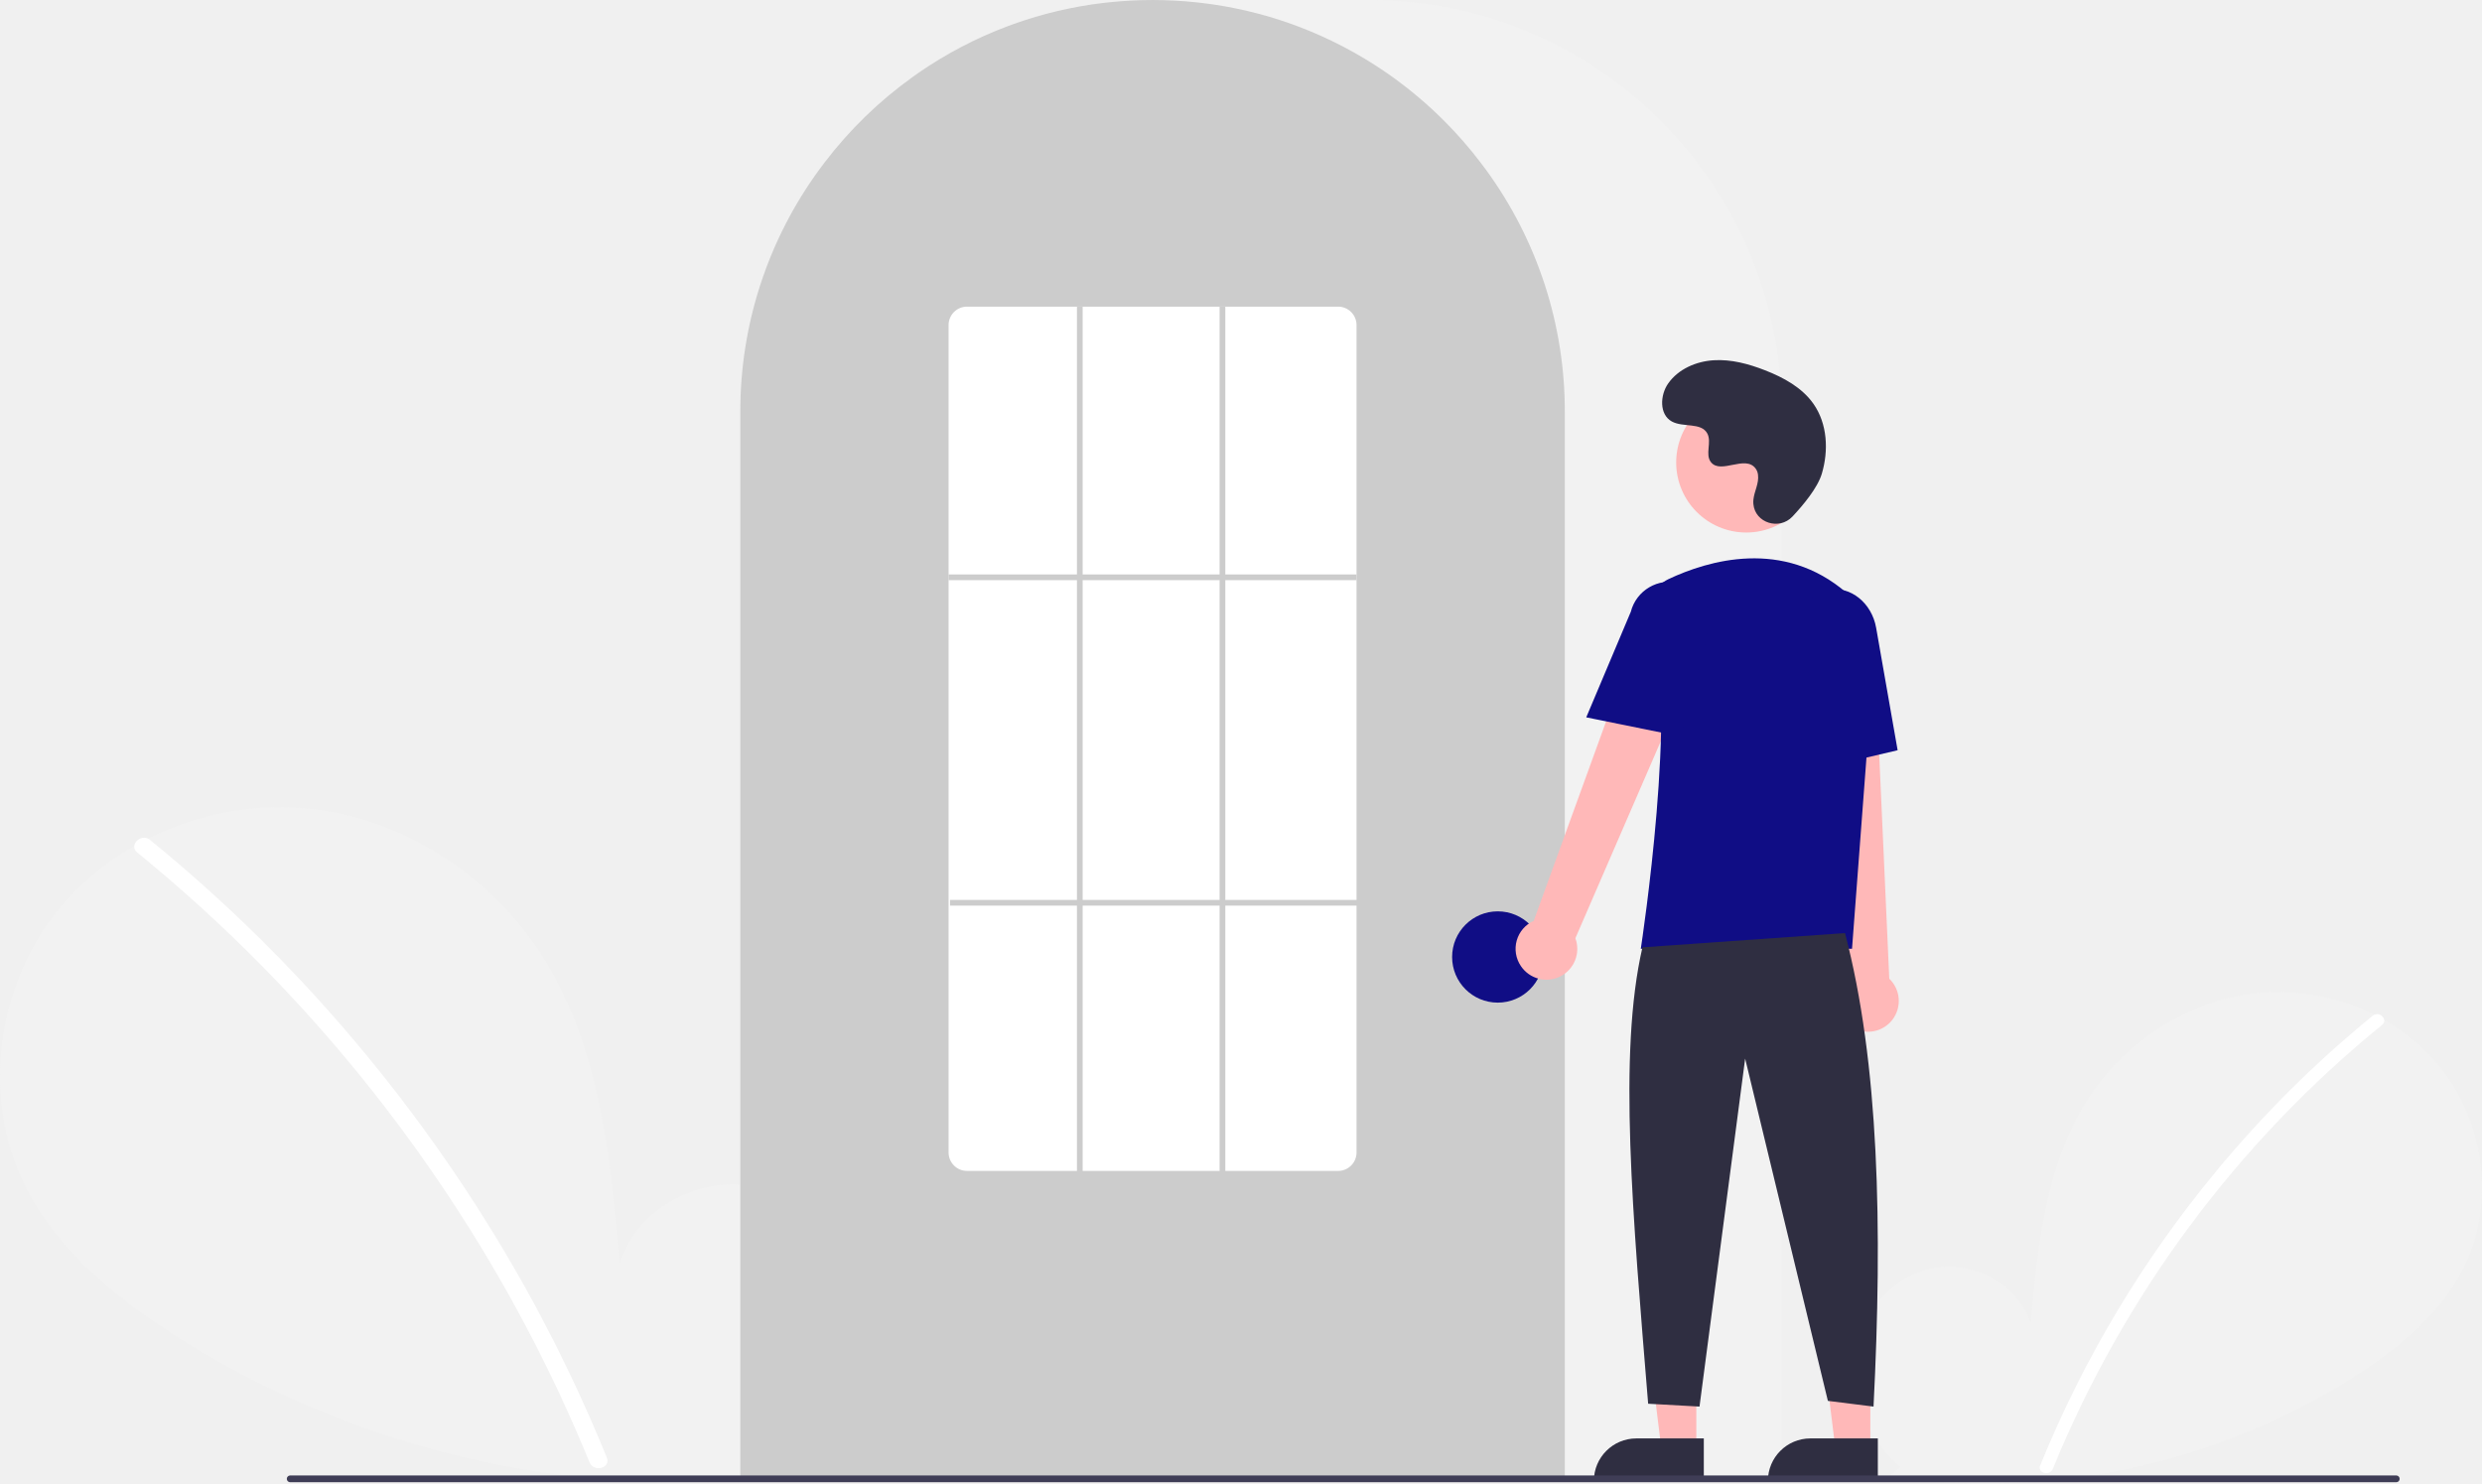
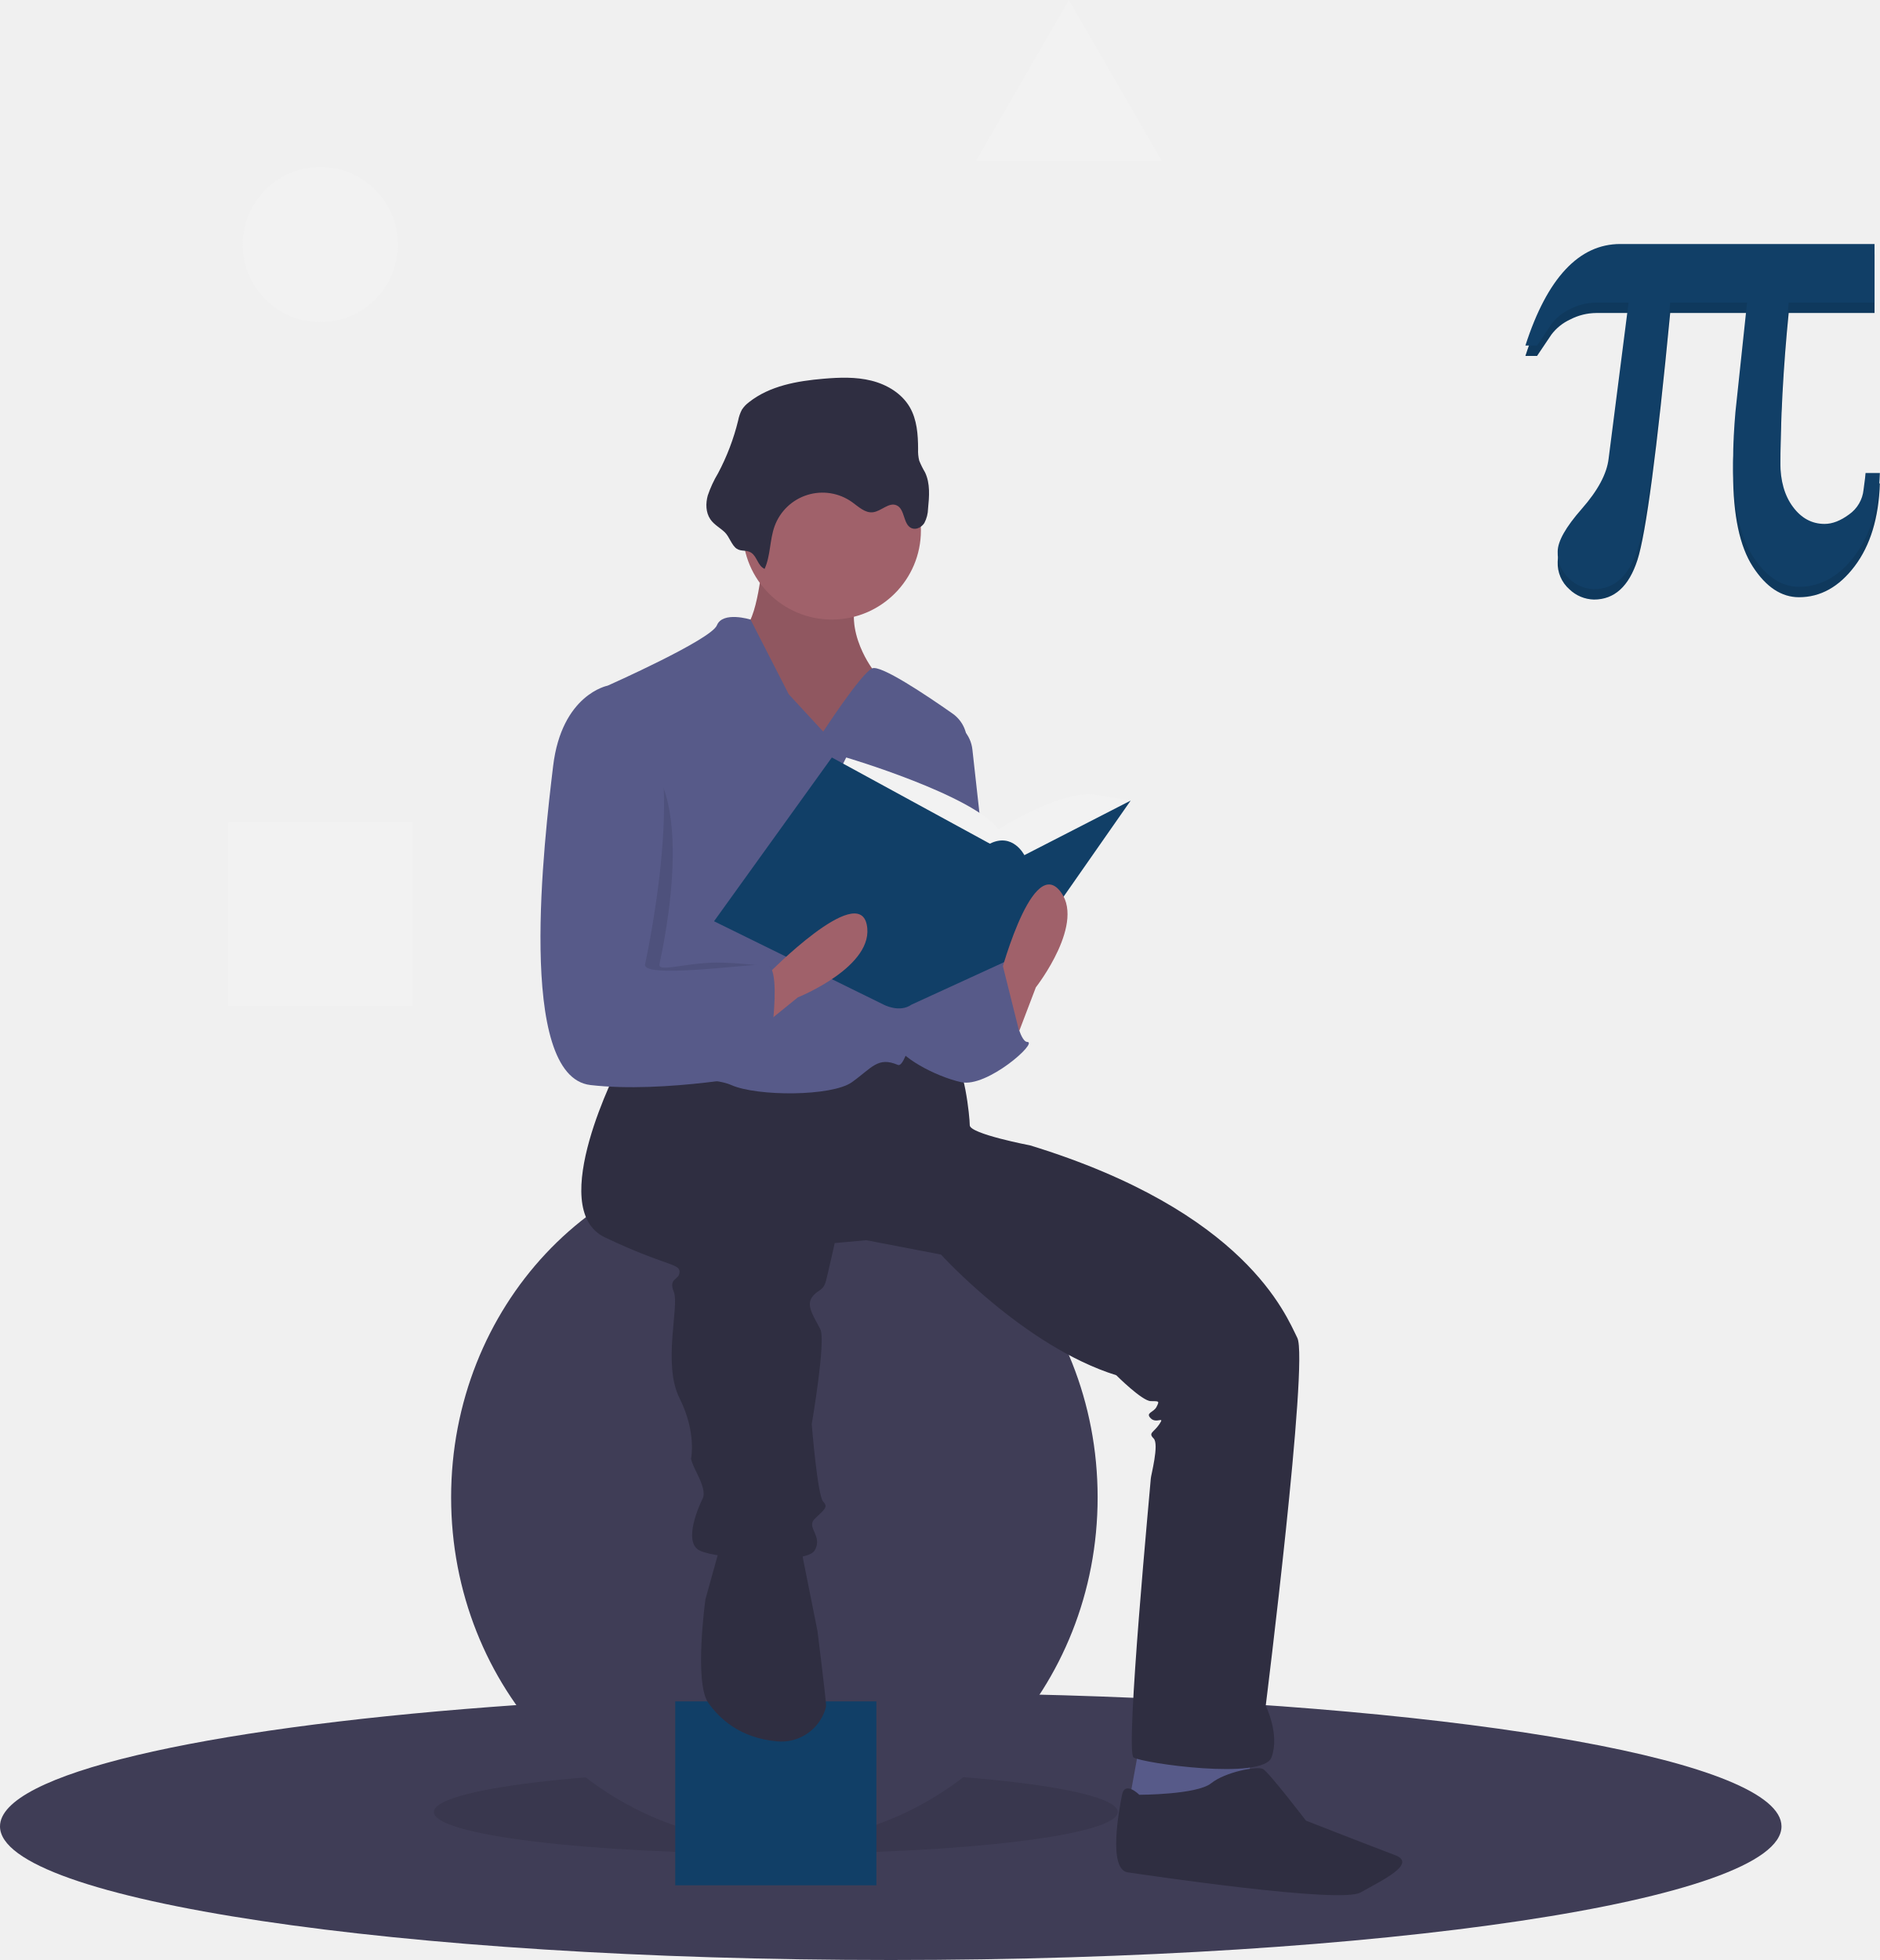
- <svg xmlns="http://www.w3.org/2000/svg" data-name="Layer 1" width="870" height="520.139" viewBox="0 0 870 520.139">
-   <path d="M831.092,704.187c-11.138-9.412-17.904-24.28-16.13-38.754s12.764-27.78,27.018-30.854,30.504,5.435,34.834,19.359c2.383-26.846,5.129-54.818,19.402-77.68,12.924-20.701,35.309-35.514,59.569-38.164s49.803,7.359,64.933,26.507,18.835,46.985,8.238,68.969c-7.806,16.195-22.188,28.247-37.257,38.052a240.452,240.452,0,0,1-164.454,35.977Z" transform="translate(-165 -189.9307)" fill="#f2f2f2" />
-   <path d="M996.728,546.01a393.414,393.414,0,0,0-54.826,54.442,394.561,394.561,0,0,0-61.752,103.194c-1.112,2.725,3.313,3.911,4.412,1.216A392.342,392.342,0,0,1,999.963,549.245c2.284-1.86-.97-5.08-3.236-3.236Z" transform="translate(-165 -189.9307)" fill="#fff" />
-   <path d="M445.067,701.63c15.299-12.927,24.591-33.348,22.154-53.228s-17.531-38.156-37.11-42.377-41.897,7.464-47.844,26.59c-3.273-36.873-7.044-75.292-26.648-106.693-17.751-28.433-48.497-48.778-81.818-52.418s-68.404,10.107-89.185,36.407-25.869,64.535-11.315,94.729c10.722,22.243,30.475,38.797,51.172,52.264,66.03,42.965,147.939,60.884,225.877,49.415" transform="translate(-165 -189.9307)" fill="#f2f2f2" />
-   <path d="M217.567,484.373a540.355,540.355,0,0,1,75.304,74.777A548.076,548.076,0,0,1,352.257,647.04a545.835,545.835,0,0,1,25.43,53.846c1.527,3.743-4.55,5.372-6.06,1.671a536.36,536.36,0,0,0-49.009-92.727A539.734,539.734,0,0,0,256.889,528.632a538.441,538.441,0,0,0-43.766-39.815c-3.138-2.555,1.332-6.978,4.444-4.444Z" transform="translate(-165 -189.9307)" fill="#fff" />
-   <path d="M789.5,708.931h-365v-374.5c0-79.678,64.822-144.5,144.5-144.5h76c79.677,0,144.5,64.822,144.5,144.5Z" transform="translate(-165 -189.9307)" fill="#f2f2f2" />
-   <path d="M713.5,708.931h-289v-374.5a143.382,143.382,0,0,1,27.596-84.944c.664-.905,1.326-1.798,2.009-2.681a144.466,144.466,0,0,1,30.754-29.851c.66-.48,1.322-.952,1.994-1.423a144.16,144.16,0,0,1,31.472-16.459c.661-.25,1.334-.501,2.007-.742a144.02,144.02,0,0,1,31.108-7.336c.658-.09,1.333-.16,2.008-.23a146.288,146.288,0,0,1,31.105,0c.673.07,1.349.141,2.014.231a143.995,143.995,0,0,1,31.1,7.335c.673.241,1.346.492,2.009.743a143.799,143.799,0,0,1,31.106,16.216c.672.461,1.344.933,2.006,1.405a145.987,145.987,0,0,1,18.384,15.564,144.305,144.305,0,0,1,12.724,14.551c.681.88,1.343,1.773,2.005,2.677A143.382,143.382,0,0,1,713.5,334.431Z" transform="translate(-165 -189.9307)" fill="#ccc" />
-   <circle cx="525" cy="335.5" r="16" fill="#100d85" />
-   <polygon points="594.599 507.783 582.339 507.783 576.506 460.495 594.601 460.496 594.599 507.783" fill="#ffb8b8" />
-   <path d="M573.582,504.28h23.644a0,0,0,0,1,0,0v14.887a0,0,0,0,1,0,0H558.695a0,0,0,0,1,0,0v0a14.887,14.887,0,0,1,14.887-14.887Z" fill="#2f2e41" />
-   <polygon points="655.599 507.783 643.339 507.783 637.506 460.495 655.601 460.496 655.599 507.783" fill="#ffb8b8" />
-   <path d="M634.582,504.28h23.644a0,0,0,0,1,0,0v14.887a0,0,0,0,1,0,0H619.695a0,0,0,0,1,0,0v0a14.887,14.887,0,0,1,14.887-14.887Z" fill="#2f2e41" />
-   <path d="M698.098,528.6a10.743,10.743,0,0,1,4.511-15.843l41.676-114.867L764.791,409.082,717.206,518.853a10.801,10.801,0,0,1-19.109,9.748Z" transform="translate(-165 -189.9307)" fill="#ffb8b8" />
-   <path d="M814.336,550.184a10.743,10.743,0,0,1-2.893-16.217L798.533,412.458l23.338,1.066L827.236,533.045a10.801,10.801,0,0,1-12.9,17.139Z" transform="translate(-165 -189.9307)" fill="#ffb8b8" />
-   <circle cx="612.106" cy="162.123" r="24.561" fill="#ffb8b8" />
-   <path d="M814.18,522.549H740.133l.089-.576c.133-.861,13.197-86.439,3.562-114.436a11.813,11.813,0,0,1,6.069-14.584h0c13.772-6.485,40.208-14.471,62.52,4.909a28.234,28.234,0,0,1,9.459,23.396Z" transform="translate(-165 -189.9307)" fill="#100d85" />
-   <path d="M754.354,448.181,721.018,441.418l15.626-37.03a13.997,13.997,0,0,1,27.106,6.998Z" transform="translate(-165 -189.9307)" fill="#100d85" />
-   <path d="M797.05,460.739l-2.004-45.941c-1.52-8.636,3.424-16.8,11.027-18.135,7.605-1.33,15.032,4.66,16.558,13.36l7.533,42.928Z" transform="translate(-165 -189.9307)" fill="#100d85" />
-   <path d="M811.716,517.049c11.915,45.377,13.214,103.069,10,166l-16-2-29-120-16,122-18-1c-5.377-66.03-10.613-122.715-2-160Z" transform="translate(-165 -189.9307)" fill="#2f2e41" />
-   <path d="M793.289,371.035c-4.582,4.881-13.091,2.261-13.688-4.407a8.055,8.055,0,0,1,.01-1.556c.308-2.954,2.015-5.635,1.606-8.754a4.59,4.59,0,0,0-.84-2.149c-3.651-4.889-12.222,2.187-15.668-2.239-2.113-2.714.371-6.987-1.251-10.021-2.14-4.004-8.479-2.029-12.454-4.221-4.423-2.439-4.158-9.225-1.247-13.353,3.551-5.034,9.776-7.72,15.923-8.107s12.253,1.275,17.992,3.511c6.521,2.541,12.988,6.054,17.001,11.788,4.88,6.973,5.35,16.348,2.909,24.502C802.098,360.99,797.031,367.049,793.289,371.035Z" transform="translate(-165 -189.9307)" fill="#2f2e41" />
-   <path d="M1004.982,709.574h-738.294a1.191,1.191,0,0,1,0-2.381h738.294a1.191,1.191,0,0,1,0,2.381Z" transform="translate(-165 -189.9307)" fill="#3f3d56" />
-   <path d="M634,600.431H504a6.465,6.465,0,0,1-6.5-6.415V303.846a6.465,6.465,0,0,1,6.5-6.415H634a6.465,6.465,0,0,1,6.5,6.415V594.015A6.465,6.465,0,0,1,634,600.431Z" transform="translate(-165 -189.9307)" fill="#fff" />
-   <rect x="332.5" y="201.39" width="143" height="2" fill="#ccc" />
-   <rect x="333" y="315.5" width="143" height="2" fill="#ccc" />
-   <rect x="377.5" y="107.5" width="2" height="304" fill="#ccc" />
-   <rect x="427.5" y="107.5" width="2" height="304" fill="#ccc" />
+ <svg xmlns="http://www.w3.org/2000/svg" data-name="Layer 1" width="654.237" height="682.114" viewBox="0 0 654.237 682.114">
+   <path d="M892.882,744.557c0,25.68-138.79,46.5-310,46.5s-310-20.82-310-46.5c0-18.18,69.57-33.93,170.96-41.57,41.81-3.16,89.05-4.93,139.04-4.93,20.55,0,40.63.3,60.05.87C785.402,703.127,892.882,721.957,892.882,744.557Z" transform="translate(-272.8817 -108.9432)" fill="#3f3d56" />
+   <ellipse cx="270" cy="630.614" rx="119" ry="14.5" opacity="0.1" />
+   <ellipse cx="269.5" cy="521.114" rx="112.5" ry="120" fill="#3f3d56" />
+   <rect x="235" y="592.114" width="70" height="64" fill="#113f67" />
+   <polygon points="396.5 607.614 392.5 629.614 418.5 633.614 435.5 623.614 434.5 607.614 396.5 607.614" fill="#575a89" />
+   <path d="M538.382,303.557s-2,23-7,24,11,41,11,41h24l19-5-9-22s-12-16-3-29S538.382,303.557,538.382,303.557Z" transform="translate(-272.8817 -108.9432)" fill="#a0616a" />
+   <path d="M538.382,303.557s-2,23-7,24,11,41,11,41h24l19-5-9-22s-12-16-3-29S538.382,303.557,538.382,303.557Z" transform="translate(-272.8817 -108.9432)" opacity="0.1" />
+   <path d="M488.382,479.557s-26,50-5,60,26,9,26,12-4,2-2,7-4,25,2,37,4,21,4,21,0,1,2,5,3,7,2,9-7,15-1,18,37,5,40,0-3-8,0-11,5-4,3-6-4-27-4-27,5-29,3-33-5-8-3-11,4-2,5-6,3-13,3-13l11-1,26,5s29,32,61,42c0,0,9,9,12,9s3,0,2,2-4,2-2,4,5-1,3,2-4,3-2,5-1,13-1,14-9,95-6,97,45,8,48,0-2-18-2-18,15-120,11-128-18-44-93-67c0,0-21-4-21-7s-2-22-6-23-27-2-27-2l-29,9-40-7Z" transform="translate(-272.8817 -108.9432)" fill="#2f2e41" />
+   <path d="M523.382,647.557l-5,18s-4,29,1,36c3.927,5.498,10.94,12.231,23.944,13.412a16.071,16.071,0,0,0,16.779-11.118,5.007,5.007,0,0,0,.277-1.294c0-2-3-26-3-26l-5-25-1-7Z" transform="translate(-272.8817 -108.9432)" fill="#2f2e41" />
+   <path d="M669.382,733.557s-5-5-6,0-5,26,2,27,74,11,81,7,20-10,12-13-31-12-31-12-13-17-15-18-13,1-18,5S669.382,733.557,669.382,733.557Z" transform="translate(-272.8817 -108.9432)" fill="#2f2e41" />
+   <circle cx="289.5" cy="184.614" r="31" fill="#a0616a" />
+   <path d="M559.382,363.557l-12-13-13.301-26s-9.699-3-11.699,2-38,21-38,21,9,84,5,92-11,40-5,43,34,0,43,4,35,4,42-1,9-9,16-6c5.959,2.554,19.891-84.761,23.902-110.781a11.844,11.844,0,0,0-4.908-11.51c-8.973-6.294-25.133-17.14-27.994-15.709C572.382,343.557,559.382,363.557,559.382,363.557Z" transform="translate(-272.8817 -108.9432)" fill="#575a89" />
+   <path d="M602.382,359.557h0a11.86,11.86,0,0,1,8.911,10.196l8.089,72.804s-20,43-30,14S602.382,359.557,602.382,359.557Z" transform="translate(-272.8817 -108.9432)" fill="#575a89" />
+   <path d="M600.382,449.557l22-6s4,28,8,28-14,16-23,14-22-9-23-14,9-26,9-26Z" transform="translate(-272.8817 -108.9432)" fill="#575a89" />
+   <path d="M538.98,306.93c2.108-4.648,1.742-10.07,3.485-14.867a17.727,17.727,0,0,1,26.953-8.381c2.242,1.598,4.489,3.844,7.226,3.539,2.947-.329,5.575-3.616,8.284-2.411,3.003,1.335,2.192,6.717,5.234,7.96,1.601.654,3.494-.353,4.417-1.816a11.225,11.225,0,0,0,1.286-4.976c.42-4.265.799-8.779-1.051-12.645a30.289,30.289,0,0,1-2.028-4.09,13.994,13.994,0,0,1-.386-4.034c-.017-5.013-.383-10.242-2.906-14.574-2.8-4.807-7.974-7.881-13.373-9.222s-11.055-1.136-16.598-.666c-9.163.776-18.719,2.439-25.939,8.135a10.147,10.147,0,0,0-2.493,2.62,13.525,13.525,0,0,0-1.328,3.841,79.45,79.45,0,0,1-6.968,18.277,39.656,39.656,0,0,0-3.595,7.765c-.766,2.754-.714,5.893.889,8.261,1.305,1.927,3.391,2.955,5.029,4.53,1.624,1.561,2.384,4.564,4.183,5.747,1.57,1.032,3.451.304,5.053,1.398C536.41,302.725,536.558,305.804,538.98,306.93Z" transform="translate(-272.8817 -108.9432)" fill="#2f2e41" />
+   <path d="M564.382,378.557l3-6s44,13,53,25c0,0,22-14,34-12l12,2-37,33-47-4Z" transform="translate(-272.8817 -108.9432)" fill="#f2f2f2" />
+   <path d="M562.382,372.557l-41,57,59,29s5.516,3,9.758,0l39.242-18,37-53-37,19s-4-8-12-4Z" transform="translate(-272.8817 -108.9432)" fill="#113f67" />
+   <path d="M625.382,473.557l8-21s18-23,8-34-21,32-21,32Z" transform="translate(-272.8817 -108.9432)" fill="#a0616a" />
+   <path d="M533.079,470.206l17.456-14.152s27.11-10.865,23.979-25.397-34.221,17.145-34.221,17.145Z" transform="translate(-272.8817 -108.9432)" fill="#a0616a" />
+   <path d="M489.882,369.057h-1s-15.5-18.5-18.5,6.5-13,108,13,111,44.5-12.5,44.5-12.5,19-29,12-29c-3.387,0-12.598-1.521-21-1-8.963.556-17.016,3.081-16.5.5C503.382,439.557,517.882,376.057,489.882,369.057Z" transform="translate(-272.8817 -108.9432)" opacity="0.1" />
+   <path d="M488.382,349.557l-4-2s-16,3-19,28-13,108,13,111,61-4,61-4,7-38,0-38-43,5-42,0S516.382,356.557,488.382,349.557Z" transform="translate(-272.8817 -108.9432)" fill="#575a89" />
+   <polygon points="338 353.114 349.027 336.213 356 364.114 338 372.114 338 353.114" fill="#575a89" />
+   <circle cx="111.473" cy="85.114" r="27" fill="#f2f2f2" />
+   <rect x="79.473" y="286.114" width="64" height="64" fill="#f2f2f2" />
+   <polygon points="372 0 388.199 28.057 404.397 56.114 372 56.114 339.603 56.114 355.801 28.057 372 0" fill="#f2f2f2" />
+   <path d="M927.118,277.172q-.581,17.955-8.745,28.784-8.166,10.829-19.401,10.83-9.152,0-16.042-10.599-6.893-10.598-6.892-32.606,0-4.865.232-9.266.231-4.401.579-8.34l4.054-38.108H854.145Q847.196,290.145,842.736,303.871q-4.46,13.726-15.116,13.726a12.78,12.78,0,0,1-8.572-3.591,12.064,12.064,0,0,1-4.054-9.498q0-5.326,8.398-14.884,8.397-9.556,9.324-17.432l6.95-54.324H828.431a19.911,19.911,0,0,0-9.093,2.259,17.156,17.156,0,0,0-6.545,5.27l-4.981,7.413H803.759q5.674-17.605,13.958-26.467,8.28-8.861,19.054-8.861H925.265v20.386H895.381q-1.39,13.9-2.143,27.799-.755,13.9-.753,27.915,0,9.499,4.402,15.405,4.401,5.907,11.004,5.907,4.053,0,8.513-3.301a11.97,11.97,0,0,0,5.039-8.629q.348-2.547.521-3.996.174-1.447.174-1.795Z" transform="translate(-272.8817 -108.9432)" fill="#113f67" />
+   <path d="M927.118,277.172q-.581,17.955-8.745,28.784-8.166,10.829-19.401,10.83-9.152,0-16.042-10.599-6.893-10.598-6.892-32.606,0-4.865.232-9.266.231-4.401.579-8.34l4.054-38.108H854.145Q847.196,290.145,842.736,303.871q-4.46,13.726-15.116,13.726a12.78,12.78,0,0,1-8.572-3.591,12.064,12.064,0,0,1-4.054-9.498q0-5.326,8.398-14.884,8.397-9.556,9.324-17.432l6.95-54.324H828.431a19.911,19.911,0,0,0-9.093,2.259,17.156,17.156,0,0,0-6.545,5.27l-4.981,7.413H803.759q5.674-17.605,13.958-26.467,8.28-8.861,19.054-8.861H925.265v20.386H895.381q-1.39,13.9-2.143,27.799-.755,13.9-.753,27.915,0,9.499,4.402,15.405,4.401,5.907,11.004,5.907,4.053,0,8.513-3.301a11.97,11.97,0,0,0,5.039-8.629q.348-2.547.521-3.996.174-1.447.174-1.795Z" transform="translate(-272.8817 -108.9432)" opacity="0.1" />
+   <path d="M927.118,273.553q-.581,17.955-8.745,28.784-8.166,10.829-19.401,10.83-9.152,0-16.042-10.599-6.893-10.598-6.892-32.606,0-4.865.232-9.266.231-4.401.579-8.34l4.054-38.108H854.145Q847.196,286.526,842.736,300.252q-4.46,13.726-15.116,13.726a12.78,12.78,0,0,1-8.572-3.591,12.064,12.064,0,0,1-4.054-9.498q0-5.326,8.398-14.884,8.397-9.556,9.324-17.432l6.95-54.324H828.431a19.911,19.911,0,0,0-9.093,2.259,17.156,17.156,0,0,0-6.545,5.27l-4.981,7.413H803.759q5.674-17.605,13.958-26.467,8.28-8.861,19.054-8.861H925.265v20.386H895.381q-1.39,13.9-2.143,27.799-.755,13.9-.753,27.915,0,9.499,4.402,15.405,4.401,5.907,11.004,5.907,4.053,0,8.513-3.301a11.97,11.97,0,0,0,5.039-8.629q.348-2.547.521-3.996.174-1.447.174-1.795Z" transform="translate(-272.8817 -108.9432)" fill="#113f67" />
</svg>
